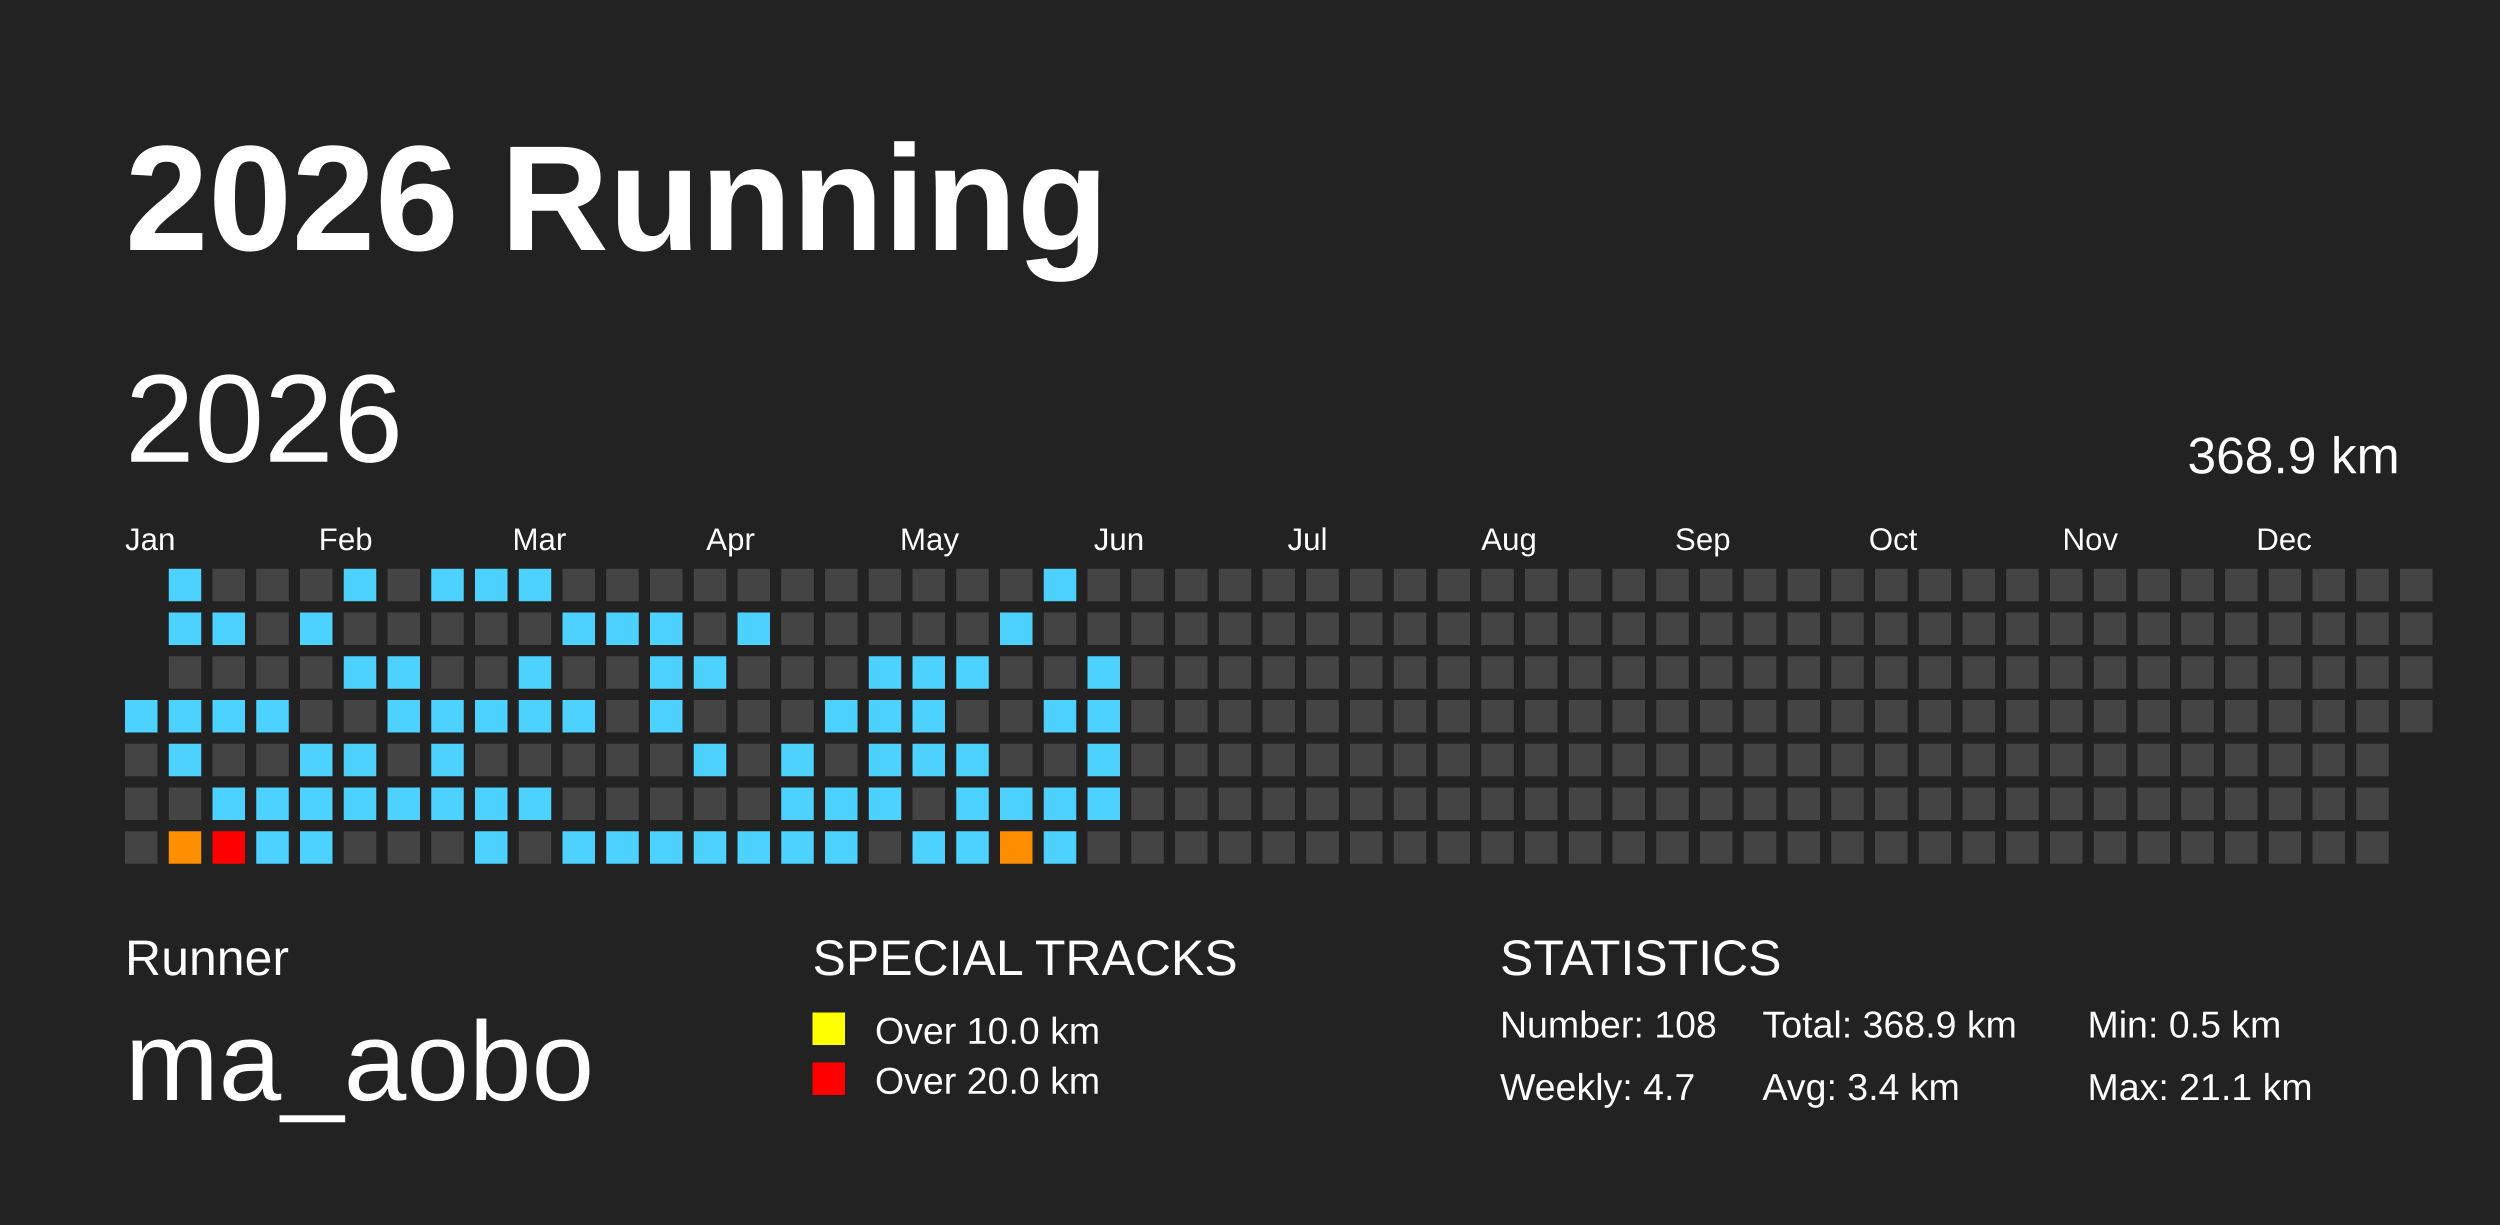
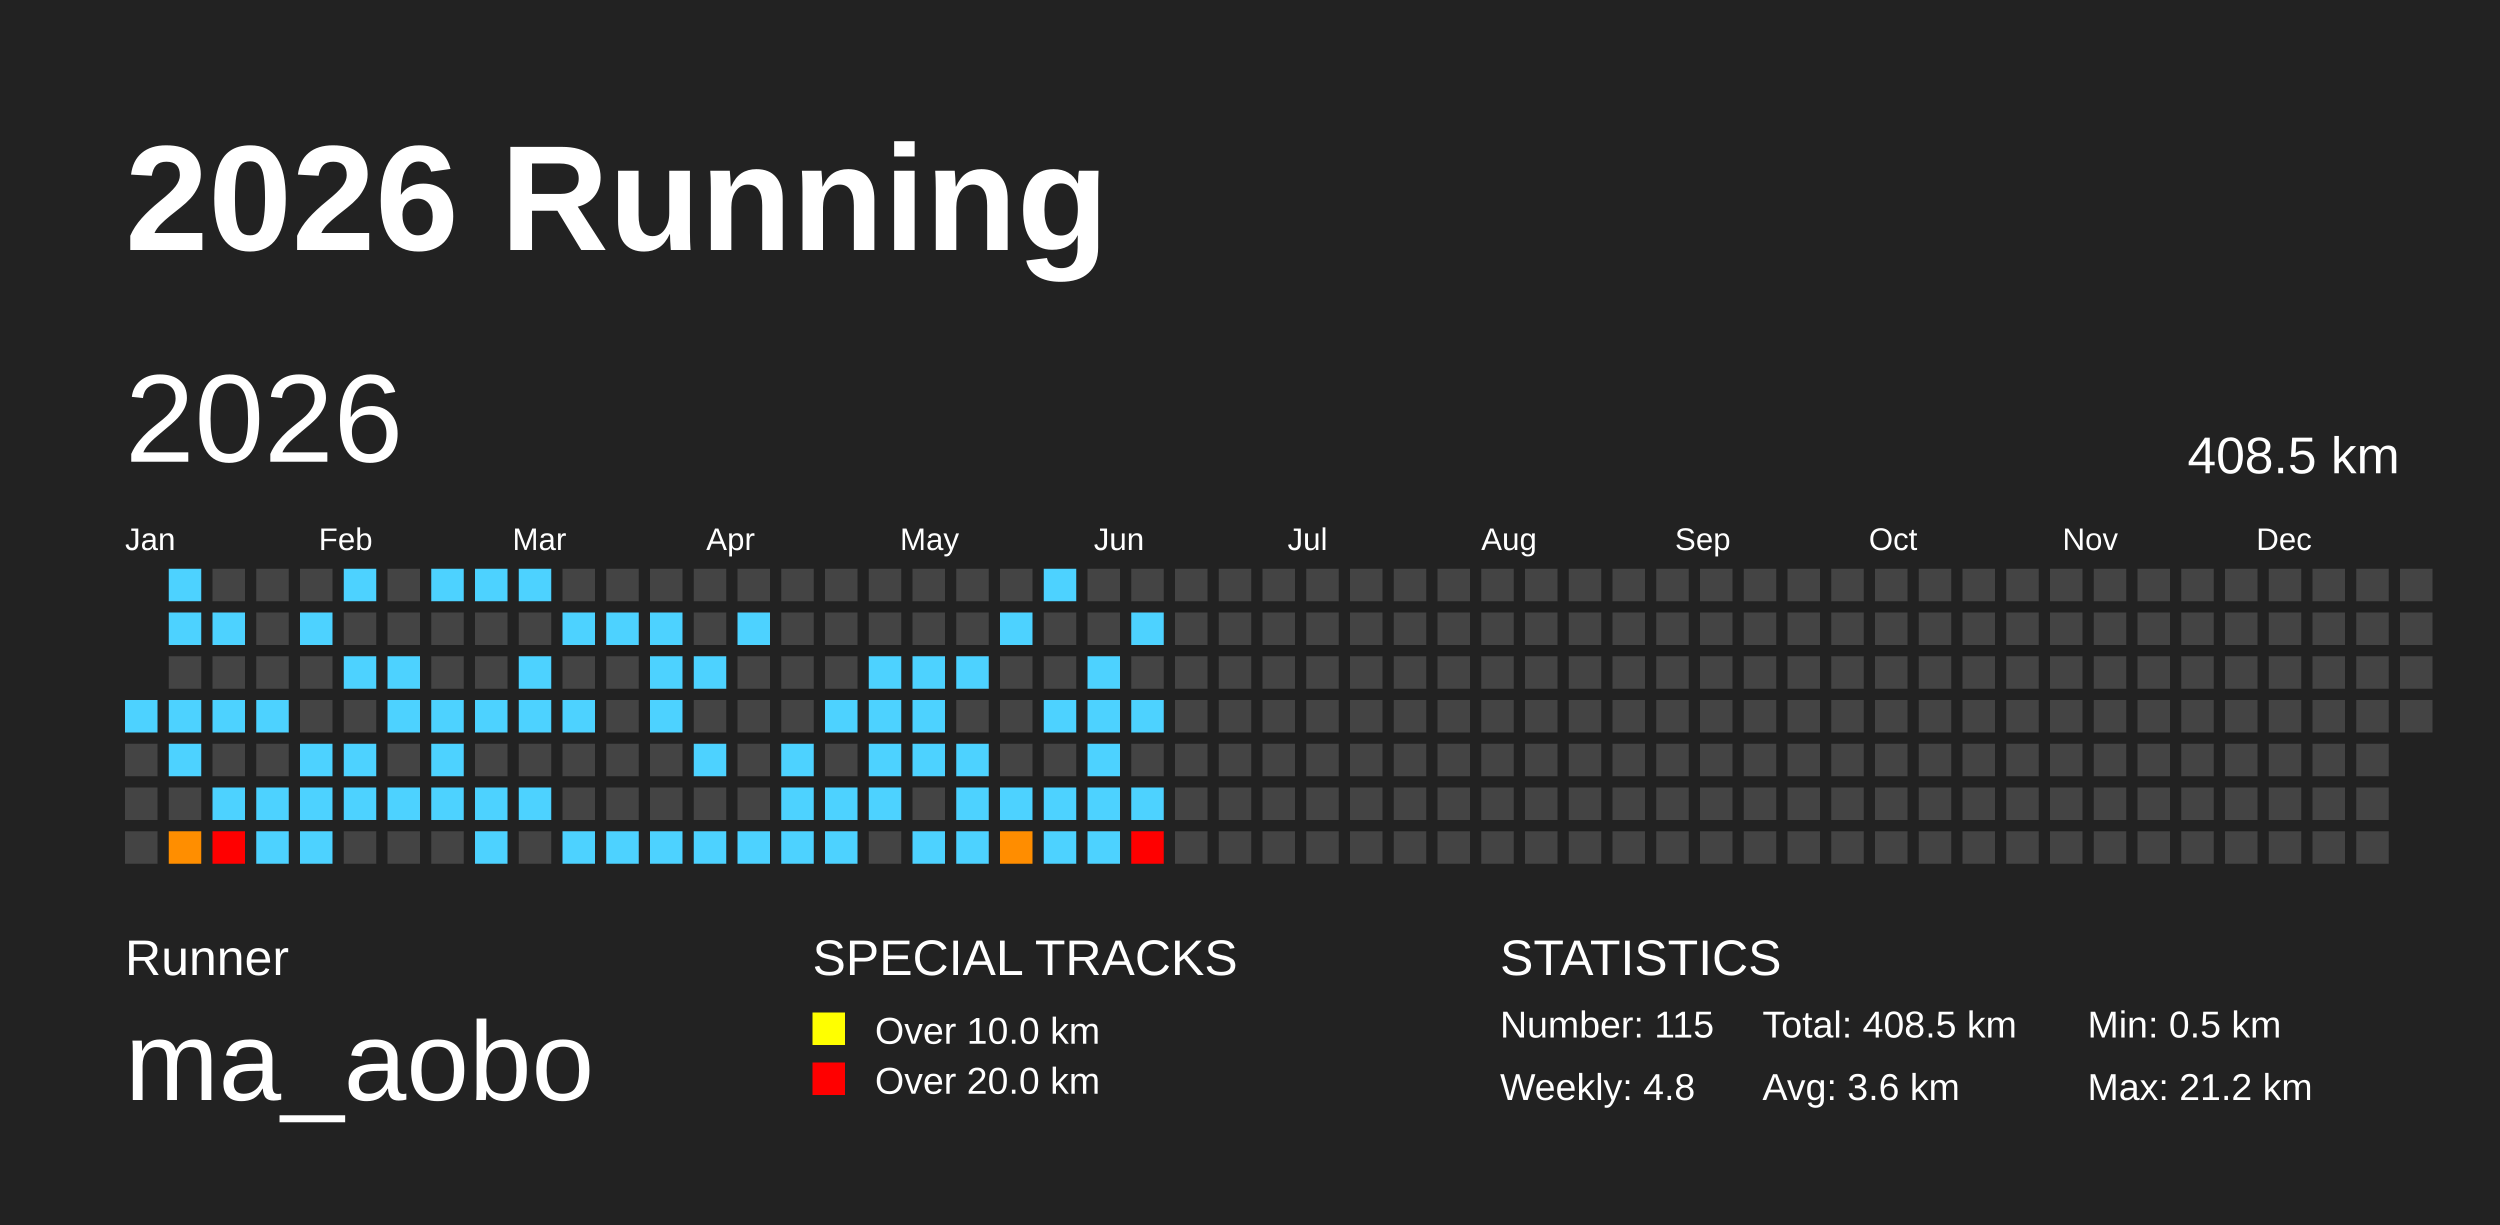
<svg xmlns="http://www.w3.org/2000/svg" baseProfile="full" height="98mm" version="1.1" viewBox="0,0,200,98" width="200mm">
  <defs />
  <rect fill="#222222" height="98" width="200" x="0" y="0" />
  <text fill="#FFFFFF" style="font-size:12px; font-family:Arial; font-weight:bold;" x="10" y="20">2026 Running</text>
  <text fill="#FFFFFF" style="font-size:4px; font-family:Arial" x="10" y="78">Runner</text>
  <text fill="#FFFFFF" style="font-size:9px; font-family:Arial" x="10" y="88">ma_aobo</text>
  <text fill="#FFFFFF" style="font-size:4px; font-family:Arial" x="65" y="78">SPECIAL TRACKS</text>
  <rect fill="yellow" height="2.6" width="2.6" x="65" y="81" />
  <text fill="#FFFFFF" style="font-size:3px; font-family:Arial" x="70" y="83.5">Over 10.0 km</text>
  <rect fill="red" height="2.6" width="2.6" x="65" y="85" />
  <text fill="#FFFFFF" style="font-size:3px; font-family:Arial" x="70" y="87.5">Over 20.0 km</text>
  <text fill="#FFFFFF" style="font-size:4px; font-family:Arial" x="120" y="78">STATISTICS</text>
-   <text fill="#FFFFFF" style="font-size:3px; font-family:Arial" x="120" y="83">Number: 108</text>
-   <text fill="#FFFFFF" style="font-size:3px; font-family:Arial" x="120" y="88">Weekly: 4.7</text>
-   <text fill="#FFFFFF" style="font-size:3px; font-family:Arial" x="141" y="83">Total: 368.9 km</text>
-   <text fill="#FFFFFF" style="font-size:3px; font-family:Arial" x="141" y="88">Avg: 3.4 km</text>
+   <text fill="#FFFFFF" style="font-size:3px; font-family:Arial" x="120" y="83">Number: 115</text>
+   <text fill="#FFFFFF" style="font-size:3px; font-family:Arial" x="120" y="88">Weekly: 4.8</text>
+   <text fill="#FFFFFF" style="font-size:3px; font-family:Arial" x="141" y="83">Total: 408.5 km</text>
+   <text fill="#FFFFFF" style="font-size:3px; font-family:Arial" x="141" y="88">Avg: 3.6 km</text>
  <text fill="#FFFFFF" style="font-size:3px; font-family:Arial" x="167" y="83">Min: 0.5 km</text>
-   <text fill="#FFFFFF" style="font-size:3px; font-family:Arial" x="167" y="88">Max: 21.1 km</text>
+   <text fill="#FFFFFF" style="font-size:3px; font-family:Arial" x="167" y="88">Max: 21.2 km</text>
  <text dominant-baseline="hanging" fill="#FFFFFF" style="font-size:10.0px; font-family:Arial;" x="10" y="30">2026</text>
-   <text dominant-baseline="hanging" fill="#FFFFFF" style="font-size:4.125px; font-family:Arial;" x="175" y="35">368.9 km</text>
+   <text dominant-baseline="hanging" fill="#FFFFFF" style="font-size:4.125px; font-family:Arial;" x="175" y="35">408.5 km</text>
  <text fill="#FFFFFF" style="font-size:2.5px; font-family:Arial" x="10.0" y="44">Jan</text>
  <text fill="#FFFFFF" style="font-size:2.5px; font-family:Arial" x="25.5" y="44">Feb</text>
  <text fill="#FFFFFF" style="font-size:2.5px; font-family:Arial" x="41.0" y="44">Mar</text>
  <text fill="#FFFFFF" style="font-size:2.5px; font-family:Arial" x="56.5" y="44">Apr</text>
  <text fill="#FFFFFF" style="font-size:2.5px; font-family:Arial" x="72.0" y="44">May</text>
  <text fill="#FFFFFF" style="font-size:2.5px; font-family:Arial" x="87.5" y="44">Jun</text>
  <text fill="#FFFFFF" style="font-size:2.5px; font-family:Arial" x="103.0" y="44">Jul</text>
  <text fill="#FFFFFF" style="font-size:2.5px; font-family:Arial" x="118.5" y="44">Aug</text>
  <text fill="#FFFFFF" style="font-size:2.5px; font-family:Arial" x="134.0" y="44">Sep</text>
  <text fill="#FFFFFF" style="font-size:2.5px; font-family:Arial" x="149.5" y="44">Oct</text>
  <text fill="#FFFFFF" style="font-size:2.5px; font-family:Arial" x="165.0" y="44">Nov</text>
  <text fill="#FFFFFF" style="font-size:2.5px; font-family:Arial" x="180.5" y="44">Dec</text>
  <rect fill="#4dd2ff" height="2.6" width="2.6" x="10.0" y="56.0" />
  <rect fill="#444444" height="2.6" width="2.6" x="10.0" y="59.5" />
  <rect fill="#444444" height="2.6" width="2.6" x="10.0" y="63.0" />
  <rect fill="#444444" height="2.6" width="2.6" x="10.0" y="66.5" />
  <rect fill="#4dd2ff" height="2.6" width="2.6" x="13.5" y="45.5" />
  <rect fill="#4dd2ff" height="2.6" width="2.6" x="13.5" y="49.0" />
  <rect fill="#444444" height="2.6" width="2.6" x="13.5" y="52.5" />
  <rect fill="#4dd2ff" height="2.6" width="2.6" x="13.5" y="56.0" />
  <rect fill="#4dd2ff" height="2.6" width="2.6" x="13.5" y="59.5" />
  <rect fill="#444444" height="2.6" width="2.6" x="13.5" y="63.0" />
  <rect fill="#ff8e00" height="2.6" width="2.6" x="13.5" y="66.5" />
  <rect fill="#444444" height="2.6" width="2.6" x="17.0" y="45.5" />
  <rect fill="#4dd2ff" height="2.6" width="2.6" x="17.0" y="49.0" />
  <rect fill="#444444" height="2.6" width="2.6" x="17.0" y="52.5" />
  <rect fill="#4dd2ff" height="2.6" width="2.6" x="17.0" y="56.0" />
  <rect fill="#444444" height="2.6" width="2.6" x="17.0" y="59.5" />
  <rect fill="#4dd2ff" height="2.6" width="2.6" x="17.0" y="63.0" />
  <rect fill="red" height="2.6" width="2.6" x="17.0" y="66.5" />
  <rect fill="#444444" height="2.6" width="2.6" x="20.5" y="45.5" />
  <rect fill="#444444" height="2.6" width="2.6" x="20.5" y="49.0" />
  <rect fill="#444444" height="2.6" width="2.6" x="20.5" y="52.5" />
  <rect fill="#4dd2ff" height="2.6" width="2.6" x="20.5" y="56.0" />
  <rect fill="#444444" height="2.6" width="2.6" x="20.5" y="59.5" />
  <rect fill="#4dd2ff" height="2.6" width="2.6" x="20.5" y="63.0" />
  <rect fill="#4dd2ff" height="2.6" width="2.6" x="20.5" y="66.5" />
  <rect fill="#444444" height="2.6" width="2.6" x="24.0" y="45.5" />
  <rect fill="#4dd2ff" height="2.6" width="2.6" x="24.0" y="49.0" />
  <rect fill="#444444" height="2.6" width="2.6" x="24.0" y="52.5" />
  <rect fill="#444444" height="2.6" width="2.6" x="24.0" y="56.0" />
  <rect fill="#4dd2ff" height="2.6" width="2.6" x="24.0" y="59.5" />
  <rect fill="#4dd2ff" height="2.6" width="2.6" x="24.0" y="63.0" />
  <rect fill="#4dd2ff" height="2.6" width="2.6" x="24.0" y="66.5" />
  <rect fill="#4dd2ff" height="2.6" width="2.6" x="27.5" y="45.5" />
  <rect fill="#444444" height="2.6" width="2.6" x="27.5" y="49.0" />
  <rect fill="#4dd2ff" height="2.6" width="2.6" x="27.5" y="52.5" />
  <rect fill="#444444" height="2.6" width="2.6" x="27.5" y="56.0" />
  <rect fill="#4dd2ff" height="2.6" width="2.6" x="27.5" y="59.5" />
  <rect fill="#4dd2ff" height="2.6" width="2.6" x="27.5" y="63.0" />
  <rect fill="#444444" height="2.6" width="2.6" x="27.5" y="66.5" />
  <rect fill="#444444" height="2.6" width="2.6" x="31.0" y="45.5" />
  <rect fill="#444444" height="2.6" width="2.6" x="31.0" y="49.0" />
  <rect fill="#4dd2ff" height="2.6" width="2.6" x="31.0" y="52.5" />
  <rect fill="#4dd2ff" height="2.6" width="2.6" x="31.0" y="56.0" />
  <rect fill="#444444" height="2.6" width="2.6" x="31.0" y="59.5" />
  <rect fill="#4dd2ff" height="2.6" width="2.6" x="31.0" y="63.0" />
  <rect fill="#444444" height="2.6" width="2.6" x="31.0" y="66.5" />
  <rect fill="#4dd2ff" height="2.6" width="2.6" x="34.5" y="45.5" />
  <rect fill="#444444" height="2.6" width="2.6" x="34.5" y="49.0" />
  <rect fill="#444444" height="2.6" width="2.6" x="34.5" y="52.5" />
  <rect fill="#4dd2ff" height="2.6" width="2.6" x="34.5" y="56.0" />
  <rect fill="#4dd2ff" height="2.6" width="2.6" x="34.5" y="59.5" />
  <rect fill="#4dd2ff" height="2.6" width="2.6" x="34.5" y="63.0" />
  <rect fill="#444444" height="2.6" width="2.6" x="34.5" y="66.5" />
  <rect fill="#4dd2ff" height="2.6" width="2.6" x="38.0" y="45.5" />
  <rect fill="#444444" height="2.6" width="2.6" x="38.0" y="49.0" />
  <rect fill="#444444" height="2.6" width="2.6" x="38.0" y="52.5" />
  <rect fill="#4dd2ff" height="2.6" width="2.6" x="38.0" y="56.0" />
  <rect fill="#444444" height="2.6" width="2.6" x="38.0" y="59.5" />
  <rect fill="#4dd2ff" height="2.6" width="2.6" x="38.0" y="63.0" />
  <rect fill="#4dd2ff" height="2.6" width="2.6" x="38.0" y="66.5" />
  <rect fill="#4dd2ff" height="2.6" width="2.6" x="41.5" y="45.5" />
  <rect fill="#444444" height="2.6" width="2.6" x="41.5" y="49.0" />
  <rect fill="#4dd2ff" height="2.6" width="2.6" x="41.5" y="52.5" />
  <rect fill="#4dd2ff" height="2.6" width="2.6" x="41.5" y="56.0" />
  <rect fill="#444444" height="2.6" width="2.6" x="41.5" y="59.5" />
  <rect fill="#4dd2ff" height="2.6" width="2.6" x="41.5" y="63.0" />
  <rect fill="#444444" height="2.6" width="2.6" x="41.5" y="66.5" />
  <rect fill="#444444" height="2.6" width="2.6" x="45.0" y="45.5" />
  <rect fill="#4dd2ff" height="2.6" width="2.6" x="45.0" y="49.0" />
  <rect fill="#444444" height="2.6" width="2.6" x="45.0" y="52.5" />
  <rect fill="#4dd2ff" height="2.6" width="2.6" x="45.0" y="56.0" />
  <rect fill="#444444" height="2.6" width="2.6" x="45.0" y="59.5" />
  <rect fill="#444444" height="2.6" width="2.6" x="45.0" y="63.0" />
  <rect fill="#4dd2ff" height="2.6" width="2.6" x="45.0" y="66.5" />
  <rect fill="#444444" height="2.6" width="2.6" x="48.5" y="45.5" />
  <rect fill="#4dd2ff" height="2.6" width="2.6" x="48.5" y="49.0" />
  <rect fill="#444444" height="2.6" width="2.6" x="48.5" y="52.5" />
  <rect fill="#444444" height="2.6" width="2.6" x="48.5" y="56.0" />
  <rect fill="#444444" height="2.6" width="2.6" x="48.5" y="59.5" />
  <rect fill="#444444" height="2.6" width="2.6" x="48.5" y="63.0" />
  <rect fill="#4dd2ff" height="2.6" width="2.6" x="48.5" y="66.5" />
  <rect fill="#444444" height="2.6" width="2.6" x="52.0" y="45.5" />
  <rect fill="#4dd2ff" height="2.6" width="2.6" x="52.0" y="49.0" />
  <rect fill="#4dd2ff" height="2.6" width="2.6" x="52.0" y="52.5" />
  <rect fill="#4dd2ff" height="2.6" width="2.6" x="52.0" y="56.0" />
  <rect fill="#444444" height="2.6" width="2.6" x="52.0" y="59.5" />
  <rect fill="#444444" height="2.6" width="2.6" x="52.0" y="63.0" />
  <rect fill="#4dd2ff" height="2.6" width="2.6" x="52.0" y="66.5" />
  <rect fill="#444444" height="2.6" width="2.6" x="55.5" y="45.5" />
  <rect fill="#444444" height="2.6" width="2.6" x="55.5" y="49.0" />
  <rect fill="#4dd2ff" height="2.6" width="2.6" x="55.5" y="52.5" />
  <rect fill="#444444" height="2.6" width="2.6" x="55.5" y="56.0" />
  <rect fill="#4dd2ff" height="2.6" width="2.6" x="55.5" y="59.5" />
  <rect fill="#444444" height="2.6" width="2.6" x="55.5" y="63.0" />
  <rect fill="#4dd2ff" height="2.6" width="2.6" x="55.5" y="66.5" />
  <rect fill="#444444" height="2.6" width="2.6" x="59.0" y="45.5" />
  <rect fill="#4dd2ff" height="2.6" width="2.6" x="59.0" y="49.0" />
  <rect fill="#444444" height="2.6" width="2.6" x="59.0" y="52.5" />
  <rect fill="#444444" height="2.6" width="2.6" x="59.0" y="56.0" />
  <rect fill="#444444" height="2.6" width="2.6" x="59.0" y="59.5" />
  <rect fill="#444444" height="2.6" width="2.6" x="59.0" y="63.0" />
  <rect fill="#4dd2ff" height="2.6" width="2.6" x="59.0" y="66.5" />
  <rect fill="#444444" height="2.6" width="2.6" x="62.5" y="45.5" />
  <rect fill="#444444" height="2.6" width="2.6" x="62.5" y="49.0" />
  <rect fill="#444444" height="2.6" width="2.6" x="62.5" y="52.5" />
  <rect fill="#444444" height="2.6" width="2.6" x="62.5" y="56.0" />
  <rect fill="#4dd2ff" height="2.6" width="2.6" x="62.5" y="59.5" />
  <rect fill="#4dd2ff" height="2.6" width="2.6" x="62.5" y="63.0" />
  <rect fill="#4dd2ff" height="2.6" width="2.6" x="62.5" y="66.5" />
  <rect fill="#444444" height="2.6" width="2.6" x="66.0" y="45.5" />
  <rect fill="#444444" height="2.6" width="2.6" x="66.0" y="49.0" />
  <rect fill="#444444" height="2.6" width="2.6" x="66.0" y="52.5" />
  <rect fill="#4dd2ff" height="2.6" width="2.6" x="66.0" y="56.0" />
  <rect fill="#444444" height="2.6" width="2.6" x="66.0" y="59.5" />
  <rect fill="#4dd2ff" height="2.6" width="2.6" x="66.0" y="63.0" />
  <rect fill="#4dd2ff" height="2.6" width="2.6" x="66.0" y="66.5" />
  <rect fill="#444444" height="2.6" width="2.6" x="69.5" y="45.5" />
  <rect fill="#444444" height="2.6" width="2.6" x="69.5" y="49.0" />
  <rect fill="#4dd2ff" height="2.6" width="2.6" x="69.5" y="52.5" />
  <rect fill="#4dd2ff" height="2.6" width="2.6" x="69.5" y="56.0" />
  <rect fill="#4dd2ff" height="2.6" width="2.6" x="69.5" y="59.5" />
  <rect fill="#4dd2ff" height="2.6" width="2.6" x="69.5" y="63.0" />
  <rect fill="#444444" height="2.6" width="2.6" x="69.5" y="66.5" />
  <rect fill="#444444" height="2.6" width="2.6" x="73.0" y="45.5" />
  <rect fill="#444444" height="2.6" width="2.6" x="73.0" y="49.0" />
  <rect fill="#4dd2ff" height="2.6" width="2.6" x="73.0" y="52.5" />
  <rect fill="#4dd2ff" height="2.6" width="2.6" x="73.0" y="56.0" />
  <rect fill="#4dd2ff" height="2.6" width="2.6" x="73.0" y="59.5" />
  <rect fill="#444444" height="2.6" width="2.6" x="73.0" y="63.0" />
  <rect fill="#4dd2ff" height="2.6" width="2.6" x="73.0" y="66.5" />
  <rect fill="#444444" height="2.6" width="2.6" x="76.5" y="45.5" />
  <rect fill="#444444" height="2.6" width="2.6" x="76.5" y="49.0" />
  <rect fill="#4dd2ff" height="2.6" width="2.6" x="76.5" y="52.5" />
  <rect fill="#444444" height="2.6" width="2.6" x="76.5" y="56.0" />
  <rect fill="#4dd2ff" height="2.6" width="2.6" x="76.5" y="59.5" />
  <rect fill="#4dd2ff" height="2.6" width="2.6" x="76.5" y="63.0" />
  <rect fill="#4dd2ff" height="2.6" width="2.6" x="76.5" y="66.5" />
  <rect fill="#444444" height="2.6" width="2.6" x="80.0" y="45.5" />
  <rect fill="#4dd2ff" height="2.6" width="2.6" x="80.0" y="49.0" />
  <rect fill="#444444" height="2.6" width="2.6" x="80.0" y="52.5" />
  <rect fill="#444444" height="2.6" width="2.6" x="80.0" y="56.0" />
  <rect fill="#444444" height="2.6" width="2.6" x="80.0" y="59.5" />
  <rect fill="#4dd2ff" height="2.6" width="2.6" x="80.0" y="63.0" />
  <rect fill="#ff8d00" height="2.6" width="2.6" x="80.0" y="66.5" />
  <rect fill="#4dd2ff" height="2.6" width="2.6" x="83.5" y="45.5" />
  <rect fill="#444444" height="2.6" width="2.6" x="83.5" y="49.0" />
  <rect fill="#444444" height="2.6" width="2.6" x="83.5" y="52.5" />
  <rect fill="#4dd2ff" height="2.6" width="2.6" x="83.5" y="56.0" />
  <rect fill="#444444" height="2.6" width="2.6" x="83.5" y="59.5" />
  <rect fill="#4dd2ff" height="2.6" width="2.6" x="83.5" y="63.0" />
  <rect fill="#4dd2ff" height="2.6" width="2.6" x="83.5" y="66.5" />
  <rect fill="#444444" height="2.6" width="2.6" x="87.0" y="45.5" />
  <rect fill="#444444" height="2.6" width="2.6" x="87.0" y="49.0" />
  <rect fill="#4dd2ff" height="2.6" width="2.6" x="87.0" y="52.5" />
  <rect fill="#4dd2ff" height="2.6" width="2.6" x="87.0" y="56.0" />
  <rect fill="#4dd2ff" height="2.6" width="2.6" x="87.0" y="59.5" />
  <rect fill="#4dd2ff" height="2.6" width="2.6" x="87.0" y="63.0" />
-   <rect fill="#444444" height="2.6" width="2.6" x="87.0" y="66.5" />
+   <rect fill="#4dd2ff" height="2.6" width="2.6" x="87.0" y="66.5" />
  <rect fill="#444444" height="2.6" width="2.6" x="90.5" y="45.5" />
-   <rect fill="#444444" height="2.6" width="2.6" x="90.5" y="49.0" />
+   <rect fill="#4dd2ff" height="2.6" width="2.6" x="90.5" y="49.0" />
  <rect fill="#444444" height="2.6" width="2.6" x="90.5" y="52.5" />
-   <rect fill="#444444" height="2.6" width="2.6" x="90.5" y="56.0" />
+   <rect fill="#4dd2ff" height="2.6" width="2.6" x="90.5" y="56.0" />
  <rect fill="#444444" height="2.6" width="2.6" x="90.5" y="59.5" />
-   <rect fill="#444444" height="2.6" width="2.6" x="90.5" y="63.0" />
-   <rect fill="#444444" height="2.6" width="2.6" x="90.5" y="66.5" />
+   <rect fill="#4dd2ff" height="2.6" width="2.6" x="90.5" y="63.0" />
+   <rect fill="red" height="2.6" width="2.6" x="90.5" y="66.5" />
  <rect fill="#444444" height="2.6" width="2.6" x="94.0" y="45.5" />
  <rect fill="#444444" height="2.6" width="2.6" x="94.0" y="49.0" />
  <rect fill="#444444" height="2.6" width="2.6" x="94.0" y="52.5" />
  <rect fill="#444444" height="2.6" width="2.6" x="94.0" y="56.0" />
  <rect fill="#444444" height="2.6" width="2.6" x="94.0" y="59.5" />
  <rect fill="#444444" height="2.6" width="2.6" x="94.0" y="63.0" />
  <rect fill="#444444" height="2.6" width="2.6" x="94.0" y="66.5" />
  <rect fill="#444444" height="2.6" width="2.6" x="97.5" y="45.5" />
  <rect fill="#444444" height="2.6" width="2.6" x="97.5" y="49.0" />
  <rect fill="#444444" height="2.6" width="2.6" x="97.5" y="52.5" />
  <rect fill="#444444" height="2.6" width="2.6" x="97.5" y="56.0" />
  <rect fill="#444444" height="2.6" width="2.6" x="97.5" y="59.5" />
  <rect fill="#444444" height="2.6" width="2.6" x="97.5" y="63.0" />
  <rect fill="#444444" height="2.6" width="2.6" x="97.5" y="66.5" />
  <rect fill="#444444" height="2.6" width="2.6" x="101.0" y="45.5" />
  <rect fill="#444444" height="2.6" width="2.6" x="101.0" y="49.0" />
  <rect fill="#444444" height="2.6" width="2.6" x="101.0" y="52.5" />
  <rect fill="#444444" height="2.6" width="2.6" x="101.0" y="56.0" />
  <rect fill="#444444" height="2.6" width="2.6" x="101.0" y="59.5" />
  <rect fill="#444444" height="2.6" width="2.6" x="101.0" y="63.0" />
  <rect fill="#444444" height="2.6" width="2.6" x="101.0" y="66.5" />
  <rect fill="#444444" height="2.6" width="2.6" x="104.5" y="45.5" />
  <rect fill="#444444" height="2.6" width="2.6" x="104.5" y="49.0" />
  <rect fill="#444444" height="2.6" width="2.6" x="104.5" y="52.5" />
  <rect fill="#444444" height="2.6" width="2.6" x="104.5" y="56.0" />
  <rect fill="#444444" height="2.6" width="2.6" x="104.5" y="59.5" />
  <rect fill="#444444" height="2.6" width="2.6" x="104.5" y="63.0" />
  <rect fill="#444444" height="2.6" width="2.6" x="104.5" y="66.5" />
  <rect fill="#444444" height="2.6" width="2.6" x="108.0" y="45.5" />
  <rect fill="#444444" height="2.6" width="2.6" x="108.0" y="49.0" />
  <rect fill="#444444" height="2.6" width="2.6" x="108.0" y="52.5" />
  <rect fill="#444444" height="2.6" width="2.6" x="108.0" y="56.0" />
  <rect fill="#444444" height="2.6" width="2.6" x="108.0" y="59.5" />
  <rect fill="#444444" height="2.6" width="2.6" x="108.0" y="63.0" />
  <rect fill="#444444" height="2.6" width="2.6" x="108.0" y="66.5" />
  <rect fill="#444444" height="2.6" width="2.6" x="111.5" y="45.5" />
  <rect fill="#444444" height="2.6" width="2.6" x="111.5" y="49.0" />
  <rect fill="#444444" height="2.6" width="2.6" x="111.5" y="52.5" />
  <rect fill="#444444" height="2.6" width="2.6" x="111.5" y="56.0" />
  <rect fill="#444444" height="2.6" width="2.6" x="111.5" y="59.5" />
  <rect fill="#444444" height="2.6" width="2.6" x="111.5" y="63.0" />
  <rect fill="#444444" height="2.6" width="2.6" x="111.5" y="66.5" />
  <rect fill="#444444" height="2.6" width="2.6" x="115.0" y="45.5" />
  <rect fill="#444444" height="2.6" width="2.6" x="115.0" y="49.0" />
  <rect fill="#444444" height="2.6" width="2.6" x="115.0" y="52.5" />
  <rect fill="#444444" height="2.6" width="2.6" x="115.0" y="56.0" />
  <rect fill="#444444" height="2.6" width="2.6" x="115.0" y="59.5" />
  <rect fill="#444444" height="2.6" width="2.6" x="115.0" y="63.0" />
  <rect fill="#444444" height="2.6" width="2.6" x="115.0" y="66.5" />
  <rect fill="#444444" height="2.6" width="2.6" x="118.5" y="45.5" />
  <rect fill="#444444" height="2.6" width="2.6" x="118.5" y="49.0" />
  <rect fill="#444444" height="2.6" width="2.6" x="118.5" y="52.5" />
  <rect fill="#444444" height="2.6" width="2.6" x="118.5" y="56.0" />
  <rect fill="#444444" height="2.6" width="2.6" x="118.5" y="59.5" />
  <rect fill="#444444" height="2.6" width="2.6" x="118.5" y="63.0" />
  <rect fill="#444444" height="2.6" width="2.6" x="118.5" y="66.5" />
  <rect fill="#444444" height="2.6" width="2.6" x="122.0" y="45.5" />
  <rect fill="#444444" height="2.6" width="2.6" x="122.0" y="49.0" />
  <rect fill="#444444" height="2.6" width="2.6" x="122.0" y="52.5" />
  <rect fill="#444444" height="2.6" width="2.6" x="122.0" y="56.0" />
  <rect fill="#444444" height="2.6" width="2.6" x="122.0" y="59.5" />
  <rect fill="#444444" height="2.6" width="2.6" x="122.0" y="63.0" />
  <rect fill="#444444" height="2.6" width="2.6" x="122.0" y="66.5" />
  <rect fill="#444444" height="2.6" width="2.6" x="125.5" y="45.5" />
  <rect fill="#444444" height="2.6" width="2.6" x="125.5" y="49.0" />
  <rect fill="#444444" height="2.6" width="2.6" x="125.5" y="52.5" />
  <rect fill="#444444" height="2.6" width="2.6" x="125.5" y="56.0" />
  <rect fill="#444444" height="2.6" width="2.6" x="125.5" y="59.5" />
  <rect fill="#444444" height="2.6" width="2.6" x="125.5" y="63.0" />
  <rect fill="#444444" height="2.6" width="2.6" x="125.5" y="66.5" />
  <rect fill="#444444" height="2.6" width="2.6" x="129.0" y="45.5" />
  <rect fill="#444444" height="2.6" width="2.6" x="129.0" y="49.0" />
  <rect fill="#444444" height="2.6" width="2.6" x="129.0" y="52.5" />
  <rect fill="#444444" height="2.6" width="2.6" x="129.0" y="56.0" />
  <rect fill="#444444" height="2.6" width="2.6" x="129.0" y="59.5" />
  <rect fill="#444444" height="2.6" width="2.6" x="129.0" y="63.0" />
  <rect fill="#444444" height="2.6" width="2.6" x="129.0" y="66.5" />
  <rect fill="#444444" height="2.6" width="2.6" x="132.5" y="45.5" />
  <rect fill="#444444" height="2.6" width="2.6" x="132.5" y="49.0" />
  <rect fill="#444444" height="2.6" width="2.6" x="132.5" y="52.5" />
  <rect fill="#444444" height="2.6" width="2.6" x="132.5" y="56.0" />
  <rect fill="#444444" height="2.6" width="2.6" x="132.5" y="59.5" />
  <rect fill="#444444" height="2.6" width="2.6" x="132.5" y="63.0" />
  <rect fill="#444444" height="2.6" width="2.6" x="132.5" y="66.5" />
  <rect fill="#444444" height="2.6" width="2.6" x="136.0" y="45.5" />
  <rect fill="#444444" height="2.6" width="2.6" x="136.0" y="49.0" />
  <rect fill="#444444" height="2.6" width="2.6" x="136.0" y="52.5" />
  <rect fill="#444444" height="2.6" width="2.6" x="136.0" y="56.0" />
  <rect fill="#444444" height="2.6" width="2.6" x="136.0" y="59.5" />
  <rect fill="#444444" height="2.6" width="2.6" x="136.0" y="63.0" />
  <rect fill="#444444" height="2.6" width="2.6" x="136.0" y="66.5" />
  <rect fill="#444444" height="2.6" width="2.6" x="139.5" y="45.5" />
  <rect fill="#444444" height="2.6" width="2.6" x="139.5" y="49.0" />
  <rect fill="#444444" height="2.6" width="2.6" x="139.5" y="52.5" />
  <rect fill="#444444" height="2.6" width="2.6" x="139.5" y="56.0" />
  <rect fill="#444444" height="2.6" width="2.6" x="139.5" y="59.5" />
  <rect fill="#444444" height="2.6" width="2.6" x="139.5" y="63.0" />
  <rect fill="#444444" height="2.6" width="2.6" x="139.5" y="66.5" />
  <rect fill="#444444" height="2.6" width="2.6" x="143.0" y="45.5" />
  <rect fill="#444444" height="2.6" width="2.6" x="143.0" y="49.0" />
  <rect fill="#444444" height="2.6" width="2.6" x="143.0" y="52.5" />
  <rect fill="#444444" height="2.6" width="2.6" x="143.0" y="56.0" />
  <rect fill="#444444" height="2.6" width="2.6" x="143.0" y="59.5" />
  <rect fill="#444444" height="2.6" width="2.6" x="143.0" y="63.0" />
  <rect fill="#444444" height="2.6" width="2.6" x="143.0" y="66.5" />
  <rect fill="#444444" height="2.6" width="2.6" x="146.5" y="45.5" />
  <rect fill="#444444" height="2.6" width="2.6" x="146.5" y="49.0" />
  <rect fill="#444444" height="2.6" width="2.6" x="146.5" y="52.5" />
  <rect fill="#444444" height="2.6" width="2.6" x="146.5" y="56.0" />
  <rect fill="#444444" height="2.6" width="2.6" x="146.5" y="59.5" />
  <rect fill="#444444" height="2.6" width="2.6" x="146.5" y="63.0" />
  <rect fill="#444444" height="2.6" width="2.6" x="146.5" y="66.5" />
  <rect fill="#444444" height="2.6" width="2.6" x="150.0" y="45.5" />
  <rect fill="#444444" height="2.6" width="2.6" x="150.0" y="49.0" />
  <rect fill="#444444" height="2.6" width="2.6" x="150.0" y="52.5" />
  <rect fill="#444444" height="2.6" width="2.6" x="150.0" y="56.0" />
  <rect fill="#444444" height="2.6" width="2.6" x="150.0" y="59.5" />
  <rect fill="#444444" height="2.6" width="2.6" x="150.0" y="63.0" />
  <rect fill="#444444" height="2.6" width="2.6" x="150.0" y="66.5" />
  <rect fill="#444444" height="2.6" width="2.6" x="153.5" y="45.5" />
  <rect fill="#444444" height="2.6" width="2.6" x="153.5" y="49.0" />
  <rect fill="#444444" height="2.6" width="2.6" x="153.5" y="52.5" />
  <rect fill="#444444" height="2.6" width="2.6" x="153.5" y="56.0" />
  <rect fill="#444444" height="2.6" width="2.6" x="153.5" y="59.5" />
  <rect fill="#444444" height="2.6" width="2.6" x="153.5" y="63.0" />
  <rect fill="#444444" height="2.6" width="2.6" x="153.5" y="66.5" />
  <rect fill="#444444" height="2.6" width="2.6" x="157.0" y="45.5" />
  <rect fill="#444444" height="2.6" width="2.6" x="157.0" y="49.0" />
  <rect fill="#444444" height="2.6" width="2.6" x="157.0" y="52.5" />
  <rect fill="#444444" height="2.6" width="2.6" x="157.0" y="56.0" />
  <rect fill="#444444" height="2.6" width="2.6" x="157.0" y="59.5" />
  <rect fill="#444444" height="2.6" width="2.6" x="157.0" y="63.0" />
  <rect fill="#444444" height="2.6" width="2.6" x="157.0" y="66.5" />
  <rect fill="#444444" height="2.6" width="2.6" x="160.5" y="45.5" />
  <rect fill="#444444" height="2.6" width="2.6" x="160.5" y="49.0" />
  <rect fill="#444444" height="2.6" width="2.6" x="160.5" y="52.5" />
  <rect fill="#444444" height="2.6" width="2.6" x="160.5" y="56.0" />
  <rect fill="#444444" height="2.6" width="2.6" x="160.5" y="59.5" />
  <rect fill="#444444" height="2.6" width="2.6" x="160.5" y="63.0" />
  <rect fill="#444444" height="2.6" width="2.6" x="160.5" y="66.5" />
  <rect fill="#444444" height="2.6" width="2.6" x="164.0" y="45.5" />
  <rect fill="#444444" height="2.6" width="2.6" x="164.0" y="49.0" />
  <rect fill="#444444" height="2.6" width="2.6" x="164.0" y="52.5" />
  <rect fill="#444444" height="2.6" width="2.6" x="164.0" y="56.0" />
  <rect fill="#444444" height="2.6" width="2.6" x="164.0" y="59.5" />
  <rect fill="#444444" height="2.6" width="2.6" x="164.0" y="63.0" />
  <rect fill="#444444" height="2.6" width="2.6" x="164.0" y="66.5" />
  <rect fill="#444444" height="2.6" width="2.6" x="167.5" y="45.5" />
  <rect fill="#444444" height="2.6" width="2.6" x="167.5" y="49.0" />
  <rect fill="#444444" height="2.6" width="2.6" x="167.5" y="52.5" />
  <rect fill="#444444" height="2.6" width="2.6" x="167.5" y="56.0" />
  <rect fill="#444444" height="2.6" width="2.6" x="167.5" y="59.5" />
  <rect fill="#444444" height="2.6" width="2.6" x="167.5" y="63.0" />
  <rect fill="#444444" height="2.6" width="2.6" x="167.5" y="66.5" />
  <rect fill="#444444" height="2.6" width="2.6" x="171.0" y="45.5" />
  <rect fill="#444444" height="2.6" width="2.6" x="171.0" y="49.0" />
  <rect fill="#444444" height="2.6" width="2.6" x="171.0" y="52.5" />
  <rect fill="#444444" height="2.6" width="2.6" x="171.0" y="56.0" />
  <rect fill="#444444" height="2.6" width="2.6" x="171.0" y="59.5" />
  <rect fill="#444444" height="2.6" width="2.6" x="171.0" y="63.0" />
  <rect fill="#444444" height="2.6" width="2.6" x="171.0" y="66.5" />
  <rect fill="#444444" height="2.6" width="2.6" x="174.5" y="45.5" />
  <rect fill="#444444" height="2.6" width="2.6" x="174.5" y="49.0" />
  <rect fill="#444444" height="2.6" width="2.6" x="174.5" y="52.5" />
  <rect fill="#444444" height="2.6" width="2.6" x="174.5" y="56.0" />
  <rect fill="#444444" height="2.6" width="2.6" x="174.5" y="59.5" />
  <rect fill="#444444" height="2.6" width="2.6" x="174.5" y="63.0" />
  <rect fill="#444444" height="2.6" width="2.6" x="174.5" y="66.5" />
  <rect fill="#444444" height="2.6" width="2.6" x="178.0" y="45.5" />
  <rect fill="#444444" height="2.6" width="2.6" x="178.0" y="49.0" />
  <rect fill="#444444" height="2.6" width="2.6" x="178.0" y="52.5" />
  <rect fill="#444444" height="2.6" width="2.6" x="178.0" y="56.0" />
  <rect fill="#444444" height="2.6" width="2.6" x="178.0" y="59.5" />
  <rect fill="#444444" height="2.6" width="2.6" x="178.0" y="63.0" />
  <rect fill="#444444" height="2.6" width="2.6" x="178.0" y="66.5" />
  <rect fill="#444444" height="2.6" width="2.6" x="181.5" y="45.5" />
  <rect fill="#444444" height="2.6" width="2.6" x="181.5" y="49.0" />
  <rect fill="#444444" height="2.6" width="2.6" x="181.5" y="52.5" />
  <rect fill="#444444" height="2.6" width="2.6" x="181.5" y="56.0" />
  <rect fill="#444444" height="2.6" width="2.6" x="181.5" y="59.5" />
  <rect fill="#444444" height="2.6" width="2.6" x="181.5" y="63.0" />
  <rect fill="#444444" height="2.6" width="2.6" x="181.5" y="66.5" />
  <rect fill="#444444" height="2.6" width="2.6" x="185.0" y="45.5" />
  <rect fill="#444444" height="2.6" width="2.6" x="185.0" y="49.0" />
  <rect fill="#444444" height="2.6" width="2.6" x="185.0" y="52.5" />
  <rect fill="#444444" height="2.6" width="2.6" x="185.0" y="56.0" />
  <rect fill="#444444" height="2.6" width="2.6" x="185.0" y="59.5" />
  <rect fill="#444444" height="2.6" width="2.6" x="185.0" y="63.0" />
  <rect fill="#444444" height="2.6" width="2.6" x="185.0" y="66.5" />
  <rect fill="#444444" height="2.6" width="2.6" x="188.5" y="45.5" />
  <rect fill="#444444" height="2.6" width="2.6" x="188.5" y="49.0" />
  <rect fill="#444444" height="2.6" width="2.6" x="188.5" y="52.5" />
  <rect fill="#444444" height="2.6" width="2.6" x="188.5" y="56.0" />
  <rect fill="#444444" height="2.6" width="2.6" x="188.5" y="59.5" />
  <rect fill="#444444" height="2.6" width="2.6" x="188.5" y="63.0" />
  <rect fill="#444444" height="2.6" width="2.6" x="188.5" y="66.5" />
  <rect fill="#444444" height="2.6" width="2.6" x="192.0" y="45.5" />
  <rect fill="#444444" height="2.6" width="2.6" x="192.0" y="49.0" />
  <rect fill="#444444" height="2.6" width="2.6" x="192.0" y="52.5" />
  <rect fill="#444444" height="2.6" width="2.6" x="192.0" y="56.0" />
</svg>
